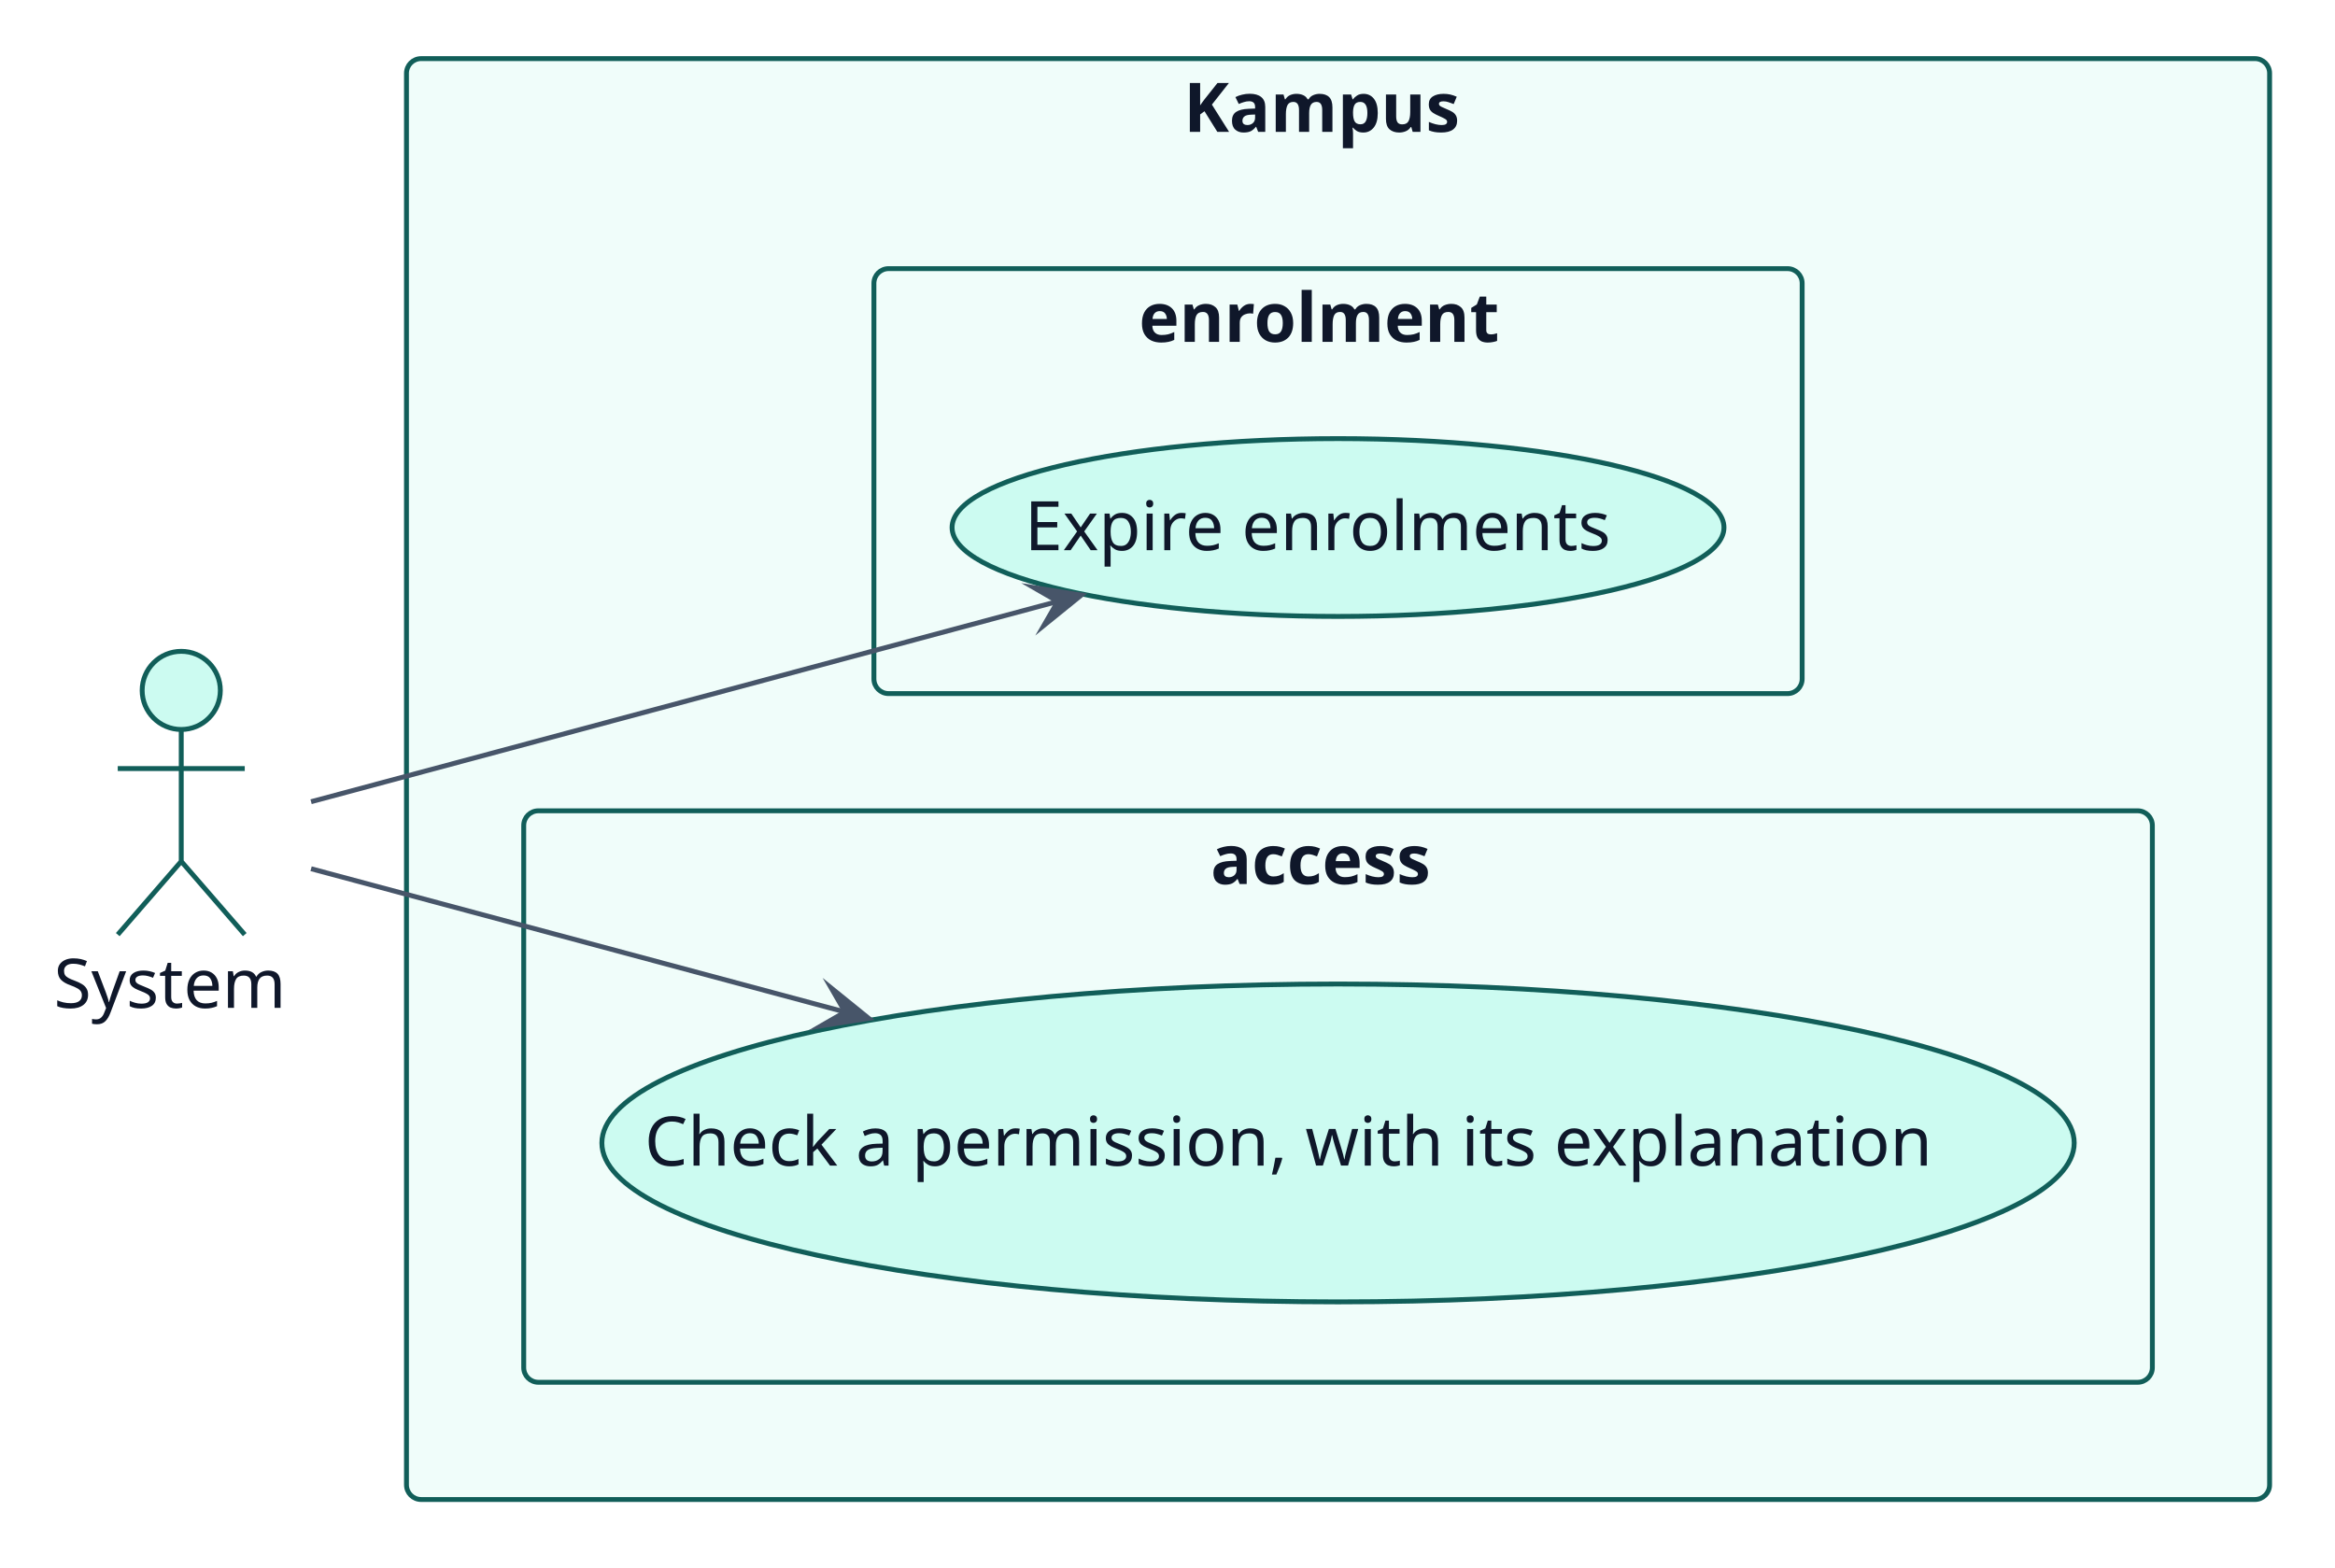
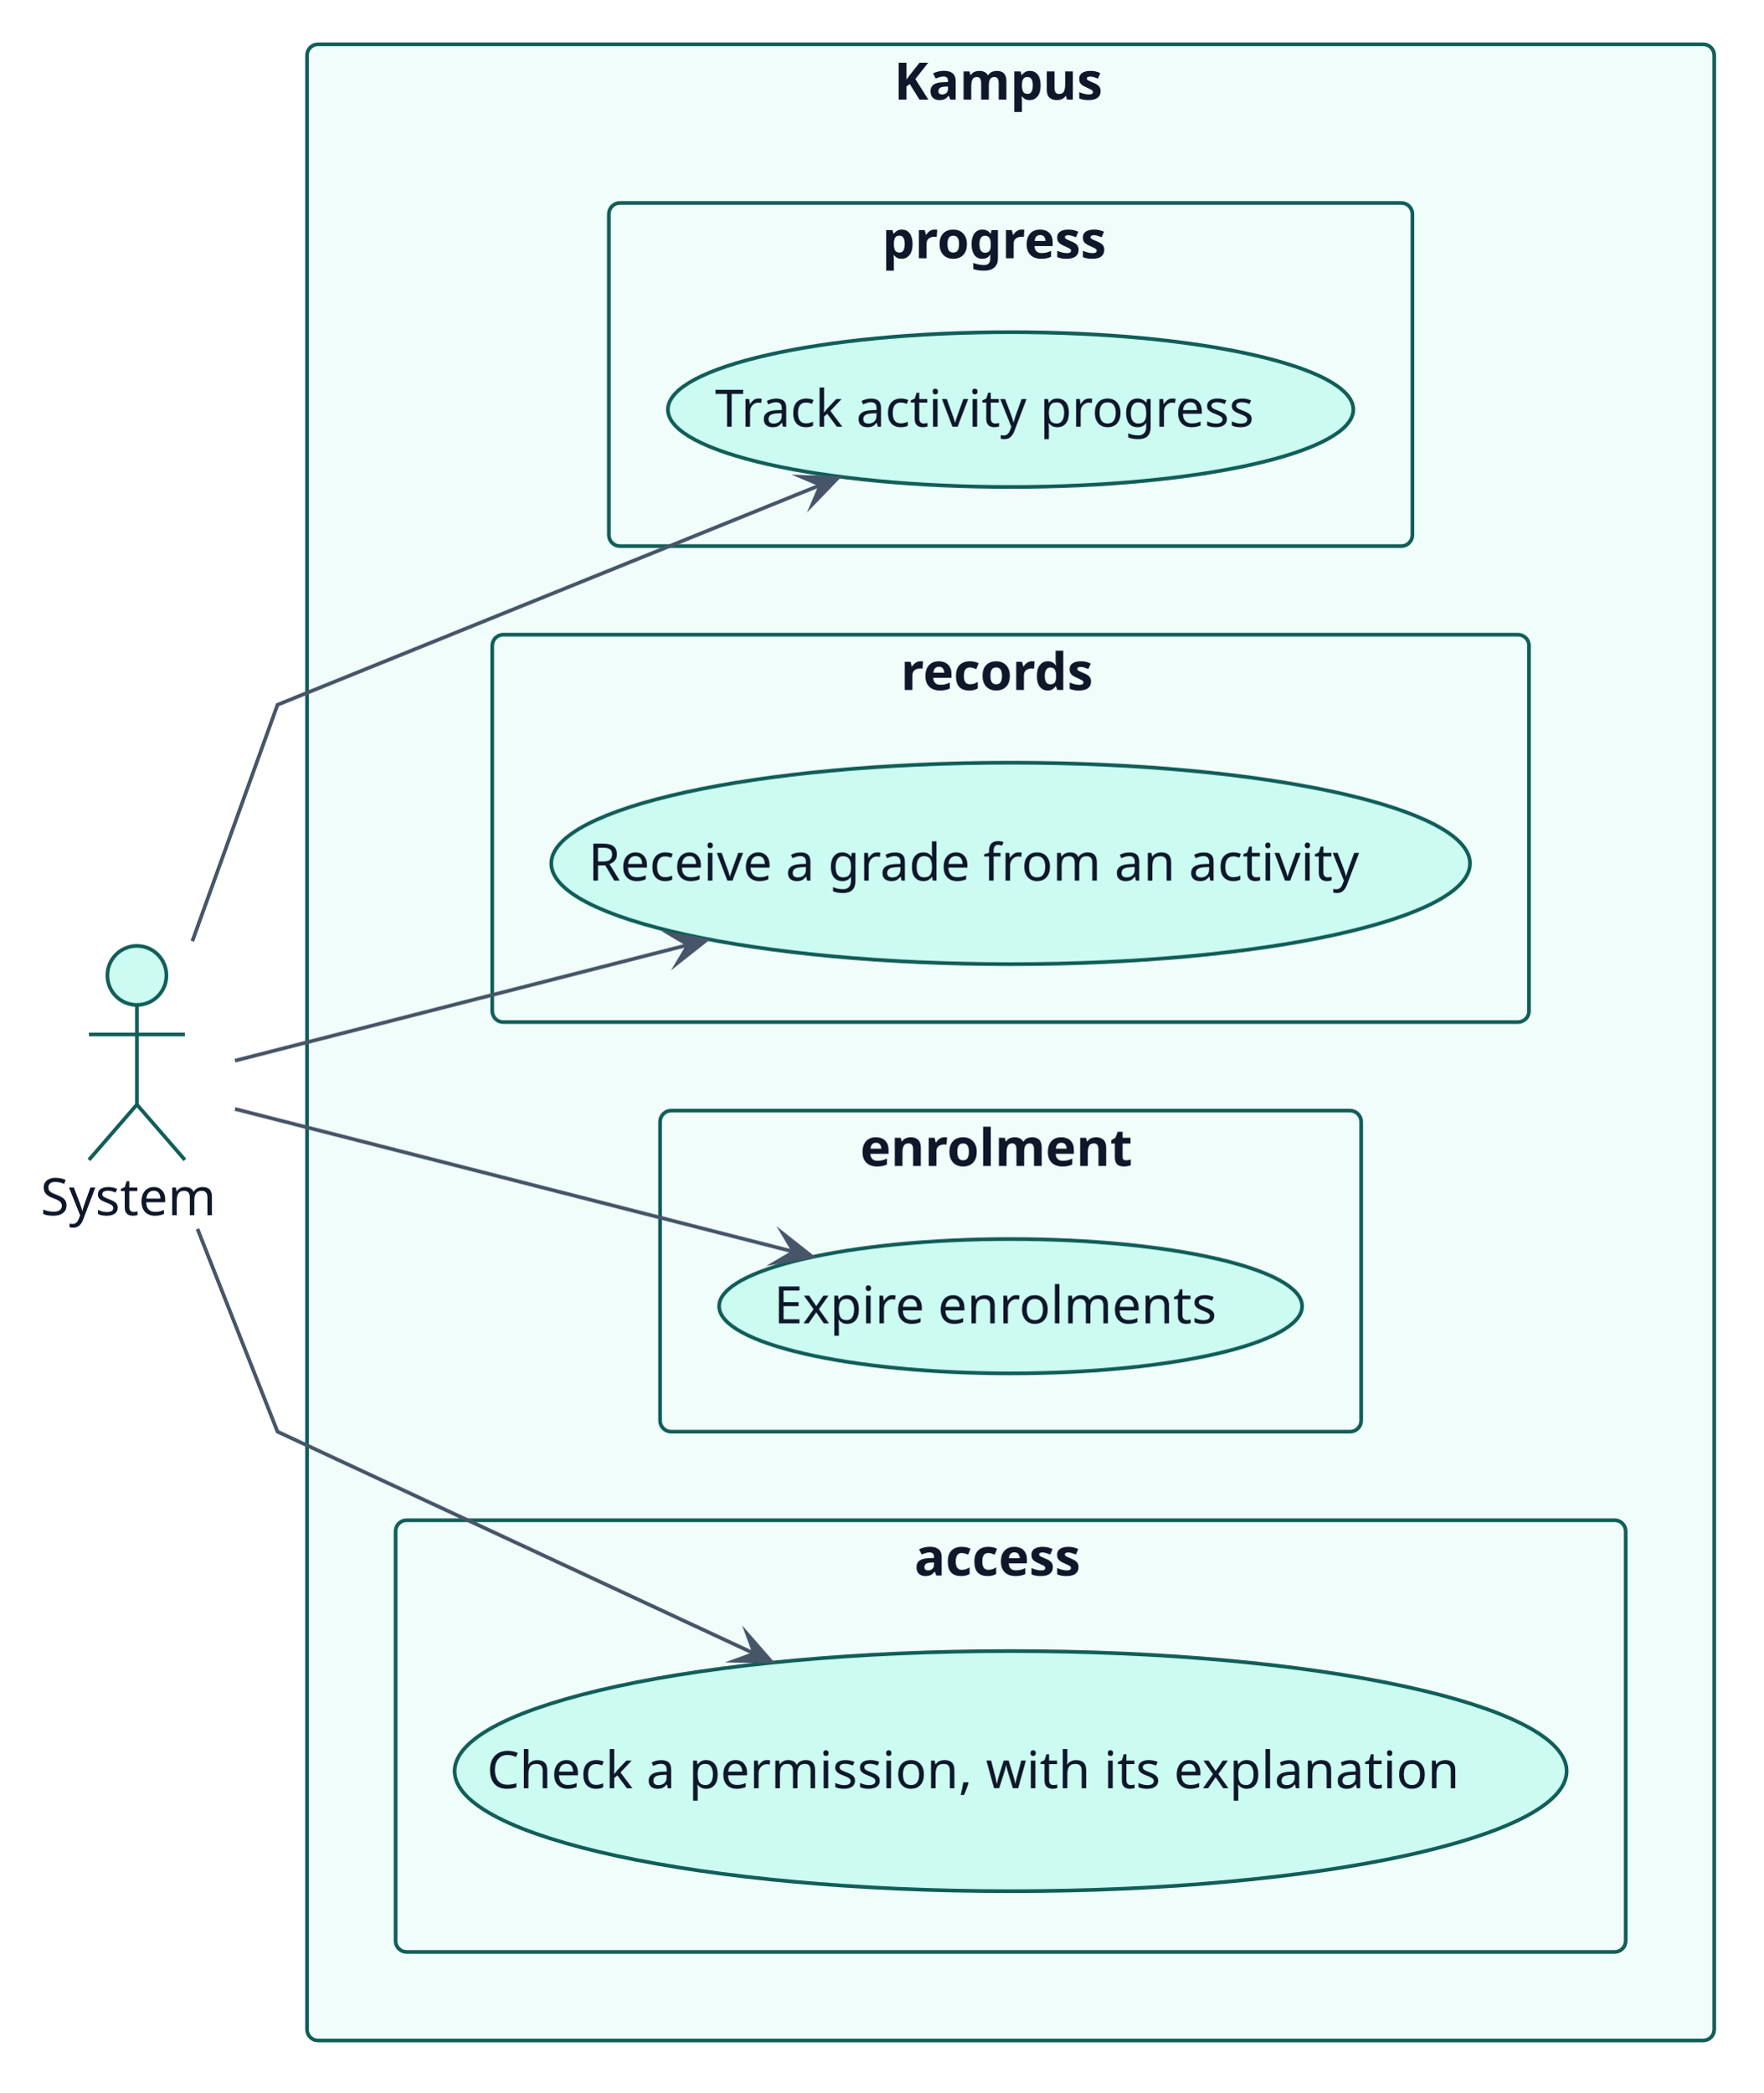
- <svg xmlns="http://www.w3.org/2000/svg" version="1.1" data-diagram-type="DESCRIPTION" style="width:478px;height:321px;background:#FFFFFF;" width="478px" height="321px" viewBox="0 0 478 321" zoomAndPan="magnify" preserveAspectRatio="none" contentStyleType="text/css">
+ <svg xmlns="http://www.w3.org/2000/svg" version="1.1" data-diagram-type="DESCRIPTION" style="width:478px;height:567px;background:#FFFFFF;" width="478px" height="567px" viewBox="0 0 478 567" zoomAndPan="magnify" preserveAspectRatio="none" contentStyleType="text/css">
  <defs />
  <g font-family="sans-serif" lengthAdjust="spacing">
    <g class="cluster" data-qualified-name="Kampus" id="ent0002" data-source-line="111">
-       <rect x="83.21" y="12" width="381.4" height="295" fill="#F0FDFA" style="stroke:#115E59;stroke-width:1;" rx="3" ry="3" />
+       <rect x="83.21" y="12" width="381.4" height="541" fill="#F0FDFA" style="stroke:#115E59;stroke-width:1;" rx="3" ry="3" />
      <text x="242.307" y="26.995" fill="#0F172A" font-size="14" textLength="63.205" font-weight="700" font-family="Verdana">Kampus</text>
    </g>
    <g class="cluster" data-qualified-name="Kampus.access" id="ent0003" data-source-line="112">
-       <rect x="107.21" y="166" width="333.4" height="117" fill="#F0FDFA" style="stroke:#115E59;stroke-width:1;" rx="3" ry="3" />
-       <text x="247.807" y="180.995" fill="#0F172A" font-size="14" textLength="52.206" font-weight="700" font-family="Verdana">access</text>
+       <rect x="107.21" y="412" width="333.4" height="117" fill="#F0FDFA" style="stroke:#115E59;stroke-width:1;" rx="3" ry="3" />
+       <text x="247.807" y="426.995" fill="#0F172A" font-size="14" textLength="52.206" font-weight="700" font-family="Verdana">access</text>
    </g>
    <g class="cluster" data-qualified-name="Kampus.enrolment" id="ent0005" data-source-line="115">
-       <rect x="178.9" y="55" width="190.02" height="87" fill="#F0FDFA" style="stroke:#115E59;stroke-width:1;" rx="3" ry="3" />
-       <text x="233.147" y="69.995" fill="#0F172A" font-size="14" textLength="81.525" font-weight="700" font-family="Verdana">enrolment</text>
+       <rect x="178.9" y="301" width="190.02" height="87" fill="#F0FDFA" style="stroke:#115E59;stroke-width:1;" rx="3" ry="3" />
+       <text x="233.147" y="315.995" fill="#0F172A" font-size="14" textLength="81.525" font-weight="700" font-family="Verdana">enrolment</text>
+     </g>
+     <g class="cluster" data-qualified-name="Kampus.records" id="ent0007" data-source-line="118">
+       <rect x="133.41" y="172" width="281" height="105" fill="#F0FDFA" style="stroke:#115E59;stroke-width:1;" rx="3" ry="3" />
+       <text x="244.122" y="186.995" fill="#0F172A" font-size="14" textLength="59.575" font-weight="700" font-family="Verdana">records</text>
+     </g>
+     <g class="cluster" data-qualified-name="Kampus.progress" id="ent0009" data-source-line="121">
+       <rect x="165.02" y="55" width="217.78" height="93" fill="#F0FDFA" style="stroke:#115E59;stroke-width:1;" rx="3" ry="3" />
+       <text x="239.095" y="69.995" fill="#0F172A" font-size="14" textLength="69.631" font-weight="700" font-family="Verdana">progress</text>
    </g>
    <g class="entity" data-qualified-name="Kampus.access.UC_checkPermission" id="ent0004" data-source-line="113">
-       <ellipse cx="273.912" cy="234" rx="150.702" ry="32.54" fill="#CCFBF1" style="stroke:#115E59;stroke-width:1;" />
-       <text x="131.94" y="238.649" fill="#0F172A" font-size="14" textLength="283.944" font-family="Verdana">Check a permission, with its explanation</text>
+       <ellipse cx="273.912" cy="480" rx="150.702" ry="32.54" fill="#CCFBF1" style="stroke:#115E59;stroke-width:1;" />
+       <text x="131.94" y="484.649" fill="#0F172A" font-size="14" textLength="283.944" font-family="Verdana">Check a permission, with its explanation</text>
    </g>
    <g class="entity" data-qualified-name="Kampus.enrolment.UC_expireEnrolments" id="ent0006" data-source-line="116">
-       <ellipse cx="273.908" cy="108.002" rx="79.008" ry="18.202" fill="#CCFBF1" style="stroke:#115E59;stroke-width:1;" />
-       <text x="209.742" y="112.65" fill="#0F172A" font-size="14" textLength="128.331" font-family="Verdana">Expire enrolments</text>
+       <ellipse cx="273.908" cy="354.002" rx="79.008" ry="18.202" fill="#CCFBF1" style="stroke:#115E59;stroke-width:1;" />
+       <text x="209.742" y="358.65" fill="#0F172A" font-size="14" textLength="128.331" font-family="Verdana">Expire enrolments</text>
+     </g>
+     <g class="entity" data-qualified-name="Kampus.records.UC_receiveGrade" id="ent0008" data-source-line="119">
+       <ellipse cx="273.912" cy="234" rx="124.502" ry="27.3" fill="#CCFBF1" style="stroke:#115E59;stroke-width:1;" />
+       <text x="159.444" y="238.649" fill="#0F172A" font-size="14" textLength="228.936" font-family="Verdana">Receive a grade from an activity</text>
+     </g>
+     <g class="entity" data-qualified-name="Kampus.progress.UC_trackActivityProgress" id="ent0010" data-source-line="122">
+       <ellipse cx="273.908" cy="110.998" rx="92.888" ry="20.978" fill="#CCFBF1" style="stroke:#115E59;stroke-width:1;" />
+       <text x="193.784" y="115.646" fill="#0F172A" font-size="14" textLength="160.248" font-family="Verdana">Track activity progress</text>
    </g>
    <g class="entity" data-qualified-name="A_System" id="ent0001" data-source-line="109">
-       <ellipse cx="37.103" cy="141.35" rx="8" ry="8" fill="#CCFBF1" style="stroke:#115E59;stroke-width:1;" />
-       <path d="M37.103,149.35 L37.103,176.35 M24.103,157.35 L50.103,157.35 M37.103,176.35 L24.103,191.35 M37.103,176.35 L50.103,191.35" style="stroke:#115E59;stroke-width:1;" fill="none" />
-       <text x="11" y="206.345" fill="#0F172A" font-size="14" textLength="52.206" font-family="Verdana">System</text>
+       <ellipse cx="37.103" cy="264.35" rx="8" ry="8" fill="#CCFBF1" style="stroke:#115E59;stroke-width:1;" />
+       <path d="M37.103,272.35 L37.103,299.35 M24.103,280.35 L50.103,280.35 M37.103,299.35 L24.103,314.35 M37.103,299.35 L50.103,314.35" style="stroke:#115E59;stroke-width:1;" fill="none" />
+       <text x="11" y="329.345" fill="#0F172A" font-size="14" textLength="52.206" font-family="Verdana">System</text>
    </g>
-     <g class="link" data-entity-1="ent0001" data-entity-2="ent0004" id="lnk7" data-source-line="120" data-link-type="dependency">
-       <path d="M63.68,177.86 C91.14,185.23 131.581,196.085 173.001,207.195" style="stroke:#475569;stroke-width:1;" fill="none" id="A_System-to-UC_checkPermission" />
-       <polygon points="177.83,208.49,170.174,202.295,173.001,207.195,168.101,210.022,177.83,208.49" fill="#475569" style="stroke:#475569;stroke-width:1;stroke-linejoin:miter;stroke-miterlimit:10;" />
+     <g class="link" data-entity-1="ent0001" data-entity-2="ent0004" id="lnk11" data-source-line="126" data-link-type="dependency">
+       <path d="M53.52,333.05 C63.71,358.87 75.21,388 75.21,388 C75.21,388 146.697,421.27 204.457,448.15" style="stroke:#475569;stroke-width:1;" fill="none" id="A_System-to-UC_checkPermission" />
+       <polygon points="208.99,450.26,202.518,442.836,204.457,448.15,199.143,450.089,208.99,450.26" fill="#475569" style="stroke:#475569;stroke-width:1;stroke-linejoin:miter;stroke-miterlimit:10;" />
    </g>
-     <g class="link" data-entity-1="ent0001" data-entity-2="ent0006" id="lnk8" data-source-line="121" data-link-type="dependency">
-       <path d="M63.68,164.14 C101.36,154.03 167.751,136.216 216.541,123.126" style="stroke:#475569;stroke-width:1;" fill="none" id="A_System-to-UC_expireEnrolments" />
-       <polygon points="221.37,121.83,211.641,120.299,216.541,123.126,213.714,128.026,221.37,121.83" fill="#475569" style="stroke:#475569;stroke-width:1;stroke-linejoin:miter;stroke-miterlimit:10;" />
+     <g class="link" data-entity-1="ent0001" data-entity-2="ent0006" id="lnk12" data-source-line="127" data-link-type="dependency">
+       <path d="M63.68,300.54 C101,310.07 166.396,326.782 215.136,339.242" style="stroke:#475569;stroke-width:1;" fill="none" id="A_System-to-UC_expireEnrolments" />
+       <polygon points="219.98,340.48,212.251,334.376,215.136,339.242,210.27,342.126,219.98,340.48" fill="#475569" style="stroke:#475569;stroke-width:1;stroke-linejoin:miter;stroke-miterlimit:10;" />
+     </g>
+     <g class="link" data-entity-1="ent0001" data-entity-2="ent0008" id="lnk13" data-source-line="128" data-link-type="dependency">
+       <path d="M63.68,287.46 C94.17,279.67 141.776,267.508 186.536,256.068" style="stroke:#475569;stroke-width:1;" fill="none" id="A_System-to-UC_receiveGrade" />
+       <polygon points="191.38,254.83,181.67,253.183,186.536,256.068,183.651,260.934,191.38,254.83" fill="#475569" style="stroke:#475569;stroke-width:1;stroke-linejoin:miter;stroke-miterlimit:10;" />
+     </g>
+     <g class="link" data-entity-1="ent0001" data-entity-2="ent0010" id="lnk14" data-source-line="129" data-link-type="dependency">
+       <path d="M52.13,255.06 C62.64,225.89 75.21,191 75.21,191 C75.21,191 164.015,155.066 222.415,131.426" style="stroke:#475569;stroke-width:1;" fill="none" id="A_System-to-UC_trackActivityProgress" />
+       <polygon points="227.05,129.55,217.207,129.219,222.415,131.426,220.208,136.635,227.05,129.55" fill="#475569" style="stroke:#475569;stroke-width:1;stroke-linejoin:miter;stroke-miterlimit:10;" />
    </g>
  </g>
</svg>
